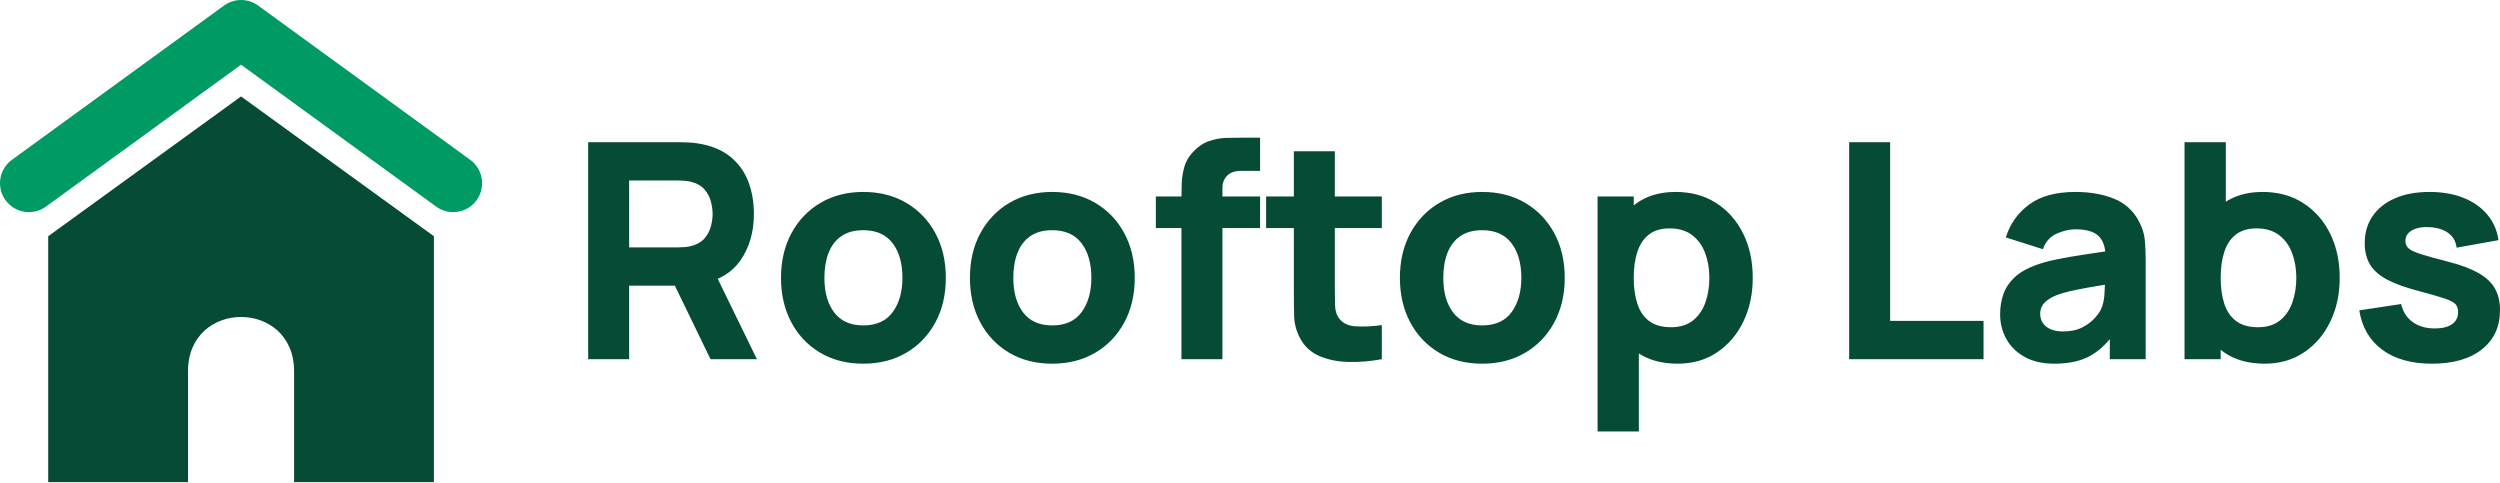
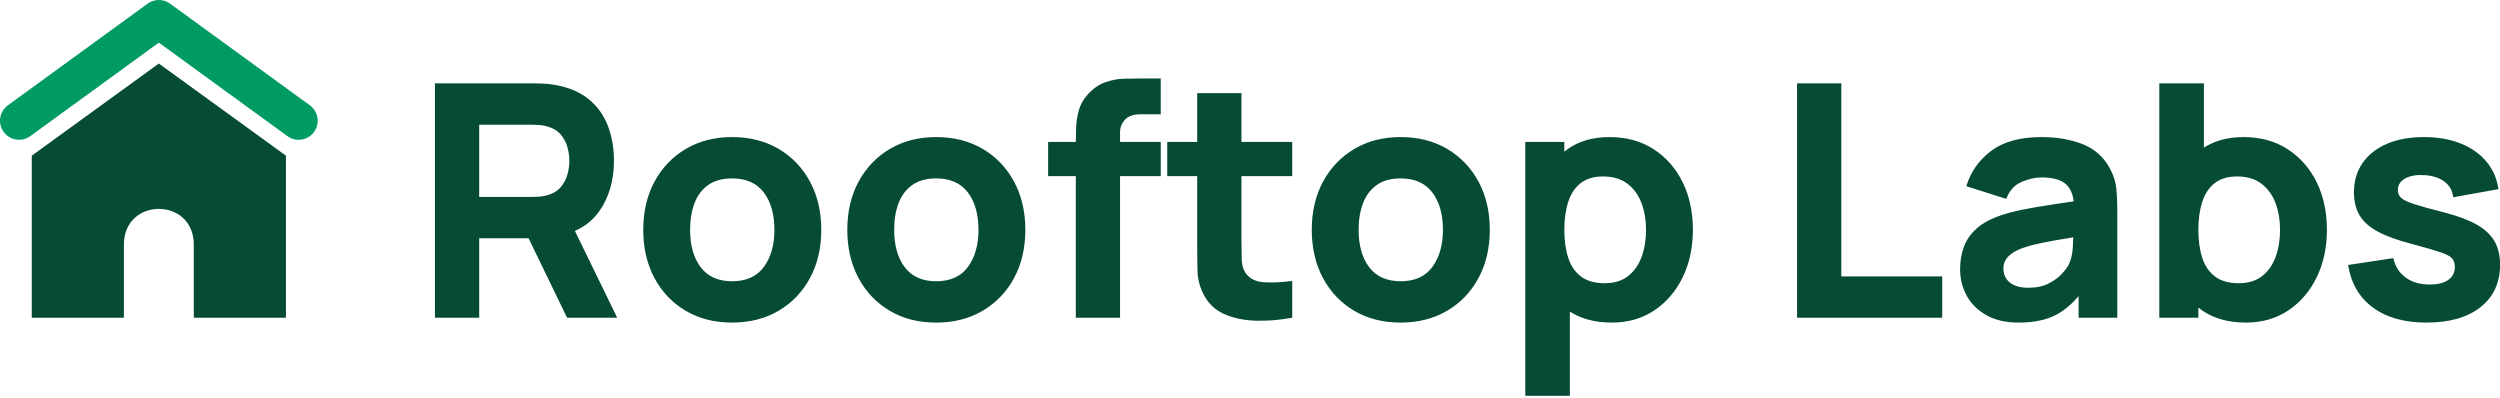
- <svg xmlns="http://www.w3.org/2000/svg" width="518.562" height="100" viewBox="0 0 518.562 100" role="img" aria-label="Rooftop Labs">
+ <svg xmlns="http://www.w3.org/2000/svg" width="786.9" height="125" viewBox="0 0 786.9 125" role="img" aria-label="Rooftop Labs">
  <path d="M10 49 L50 20 L90 49 L90 100 L61 100 L61 77 C61 62 39 62 39 77 L39 100 L10 100 Z" fill="#064B36" />
  <path d="M6 38 L50 6 L94 38" fill="none" stroke="#009B63" stroke-width="12" stroke-linejoin="round" stroke-linecap="round" />
-   <path transform="translate(122 29.5) scale(0.9375) translate(-119 -18.5)" d="M119 66.5 L119 18.5 L139.267 18.5 C139.733 18.5 140.361 18.517 141.15 18.55 C141.939 18.583 142.644 18.656 143.267 18.767 C146.133 19.211 148.483 20.156 150.317 21.6 C152.15 23.044 153.5 24.861 154.367 27.05 C155.233 29.239 155.667 31.678 155.667 34.367 C155.667 38.389 154.667 41.828 152.667 44.683 C150.667 47.539 147.533 49.3 143.267 49.967 L139.267 50.233 L128.067 50.233 L128.067 66.5 Z M146.067 66.5 L136.6 46.967 L145.933 45.167 L156.333 66.5 Z M128.067 41.767 L138.867 41.767 C139.333 41.767 139.844 41.744 140.4 41.7 C140.956 41.656 141.467 41.567 141.933 41.433 C143.156 41.1 144.1 40.539 144.767 39.75 C145.433 38.961 145.894 38.083 146.15 37.117 C146.406 36.15 146.533 35.233 146.533 34.367 C146.533 33.5 146.406 32.583 146.15 31.617 C145.894 30.65 145.433 29.772 144.767 28.983 C144.1 28.194 143.156 27.633 141.933 27.3 C141.467 27.167 140.956 27.078 140.4 27.033 C139.844 26.989 139.333 26.967 138.867 26.967 L128.067 26.967 Z M179.867 67.5 C176.244 67.5 173.067 66.689 170.333 65.067 C167.6 63.444 165.472 61.206 163.95 58.35 C162.428 55.494 161.667 52.211 161.667 48.5 C161.667 44.744 162.444 41.439 164 38.583 C165.556 35.728 167.7 33.5 170.433 31.9 C173.167 30.3 176.311 29.5 179.867 29.5 C183.489 29.5 186.672 30.311 189.417 31.933 C192.161 33.556 194.3 35.794 195.833 38.65 C197.367 41.506 198.133 44.789 198.133 48.5 C198.133 52.233 197.361 55.528 195.817 58.383 C194.272 61.239 192.128 63.472 189.383 65.083 C186.639 66.694 183.467 67.5 179.867 67.5 Z M179.867 59.033 C182.778 59.033 184.95 58.05 186.383 56.083 C187.817 54.117 188.533 51.589 188.533 48.5 C188.533 45.3 187.806 42.744 186.35 40.833 C184.894 38.922 182.733 37.967 179.867 37.967 C177.889 37.967 176.267 38.411 175 39.3 C173.733 40.189 172.794 41.422 172.183 43 C171.572 44.578 171.267 46.411 171.267 48.5 C171.267 51.722 171.994 54.283 173.45 56.183 C174.906 58.083 177.044 59.033 179.867 59.033 Z M221.667 67.5 C218.044 67.5 214.867 66.689 212.133 65.067 C209.4 63.444 207.272 61.206 205.75 58.35 C204.228 55.494 203.467 52.211 203.467 48.5 C203.467 44.744 204.244 41.439 205.8 38.583 C207.356 35.728 209.5 33.5 212.233 31.9 C214.967 30.3 218.111 29.5 221.667 29.5 C225.289 29.5 228.472 30.311 231.217 31.933 C233.961 33.556 236.1 35.794 237.633 38.65 C239.167 41.506 239.933 44.789 239.933 48.5 C239.933 52.233 239.161 55.528 237.617 58.383 C236.072 61.239 233.928 63.472 231.183 65.083 C228.439 66.694 225.267 67.5 221.667 67.5 Z M221.667 59.033 C224.578 59.033 226.75 58.05 228.183 56.083 C229.617 54.117 230.333 51.589 230.333 48.5 C230.333 45.3 229.606 42.744 228.15 40.833 C226.694 38.922 224.533 37.967 221.667 37.967 C219.689 37.967 218.067 38.411 216.8 39.3 C215.533 40.189 214.594 41.422 213.983 43 C213.372 44.578 213.067 46.411 213.067 48.5 C213.067 51.722 213.794 54.283 215.25 56.183 C216.706 58.083 218.844 59.033 221.667 59.033 Z M250.267 66.5 L250.267 30.633 C250.267 29.722 250.289 28.689 250.333 27.533 C250.378 26.378 250.561 25.211 250.883 24.033 C251.206 22.856 251.8 21.789 252.667 20.833 C253.778 19.589 254.983 18.739 256.283 18.283 C257.583 17.828 258.844 17.583 260.067 17.55 C261.289 17.517 262.333 17.5 263.2 17.5 L267.667 17.5 L267.667 24.833 L263.533 24.833 C262.111 24.833 261.056 25.194 260.367 25.917 C259.678 26.639 259.333 27.5 259.333 28.5 L259.333 66.5 Z M244.6 37.5 L244.6 30.5 L267.667 30.5 L267.667 37.5 Z M294.6 66.5 C292.111 66.967 289.672 67.172 287.283 67.117 C284.894 67.061 282.761 66.639 280.883 65.85 C279.006 65.061 277.578 63.789 276.6 62.033 C275.711 60.389 275.244 58.717 275.2 57.017 C275.156 55.317 275.133 53.389 275.133 51.233 L275.133 20.5 L284.2 20.5 L284.2 50.7 C284.2 52.1 284.217 53.361 284.25 54.483 C284.283 55.606 284.511 56.5 284.933 57.167 C285.733 58.433 287.011 59.122 288.767 59.233 C290.522 59.344 292.467 59.256 294.6 58.967 Z M269 37.5 L269 30.5 L294.6 30.5 L294.6 37.5 Z M316.8 67.5 C313.178 67.5 310 66.689 307.267 65.067 C304.533 63.444 302.406 61.206 300.883 58.35 C299.361 55.494 298.6 52.211 298.6 48.5 C298.6 44.744 299.378 41.439 300.933 38.583 C302.489 35.728 304.633 33.5 307.367 31.9 C310.1 30.3 313.244 29.5 316.8 29.5 C320.422 29.5 323.606 30.311 326.35 31.933 C329.094 33.556 331.233 35.794 332.767 38.65 C334.3 41.506 335.067 44.789 335.067 48.5 C335.067 52.233 334.294 55.528 332.75 58.383 C331.206 61.239 329.061 63.472 326.317 65.083 C323.572 66.694 320.4 67.5 316.8 67.5 Z M316.8 59.033 C319.711 59.033 321.883 58.05 323.317 56.083 C324.75 54.117 325.467 51.589 325.467 48.5 C325.467 45.3 324.739 42.744 323.283 40.833 C321.828 38.922 319.667 37.967 316.8 37.967 C314.822 37.967 313.2 38.411 311.933 39.3 C310.667 40.189 309.728 41.422 309.117 43 C308.506 44.578 308.2 46.411 308.2 48.5 C308.2 51.722 308.928 54.283 310.383 56.183 C311.839 58.083 313.978 59.033 316.8 59.033 Z M360.067 67.5 C356.489 67.5 353.5 66.667 351.1 65 C348.7 63.333 346.894 61.067 345.683 58.2 C344.472 55.333 343.867 52.1 343.867 48.5 C343.867 44.9 344.467 41.667 345.667 38.8 C346.867 35.933 348.633 33.667 350.967 32 C353.3 30.333 356.178 29.5 359.6 29.5 C363.044 29.5 366.044 30.322 368.6 31.967 C371.156 33.611 373.139 35.861 374.55 38.717 C375.961 41.572 376.667 44.833 376.667 48.5 C376.667 52.1 375.972 55.333 374.583 58.2 C373.194 61.067 371.256 63.333 368.767 65 C366.278 66.667 363.378 67.5 360.067 67.5 Z M342.333 82.5 L342.333 30.5 L350.333 30.5 L350.333 55.167 L351.467 55.167 L351.467 82.5 Z M358.6 59.433 C360.556 59.433 362.156 58.944 363.4 57.967 C364.644 56.989 365.567 55.672 366.167 54.017 C366.767 52.361 367.067 50.522 367.067 48.5 C367.067 46.5 366.756 44.672 366.133 43.017 C365.511 41.361 364.55 40.039 363.25 39.05 C361.95 38.061 360.289 37.567 358.267 37.567 C356.378 37.567 354.85 38.022 353.683 38.933 C352.517 39.844 351.667 41.122 351.133 42.767 C350.6 44.411 350.333 46.322 350.333 48.5 C350.333 50.678 350.6 52.589 351.133 54.233 C351.667 55.878 352.539 57.156 353.75 58.067 C354.961 58.978 356.578 59.433 358.6 59.433 Z M398 66.5 L398 18.5 L407.067 18.5 L407.067 58.033 L427.733 58.033 L427.733 66.5 Z M443.4 67.5 C440.822 67.5 438.639 67.006 436.85 66.017 C435.061 65.028 433.706 63.706 432.783 62.05 C431.861 60.394 431.4 58.567 431.4 56.567 C431.4 54.9 431.656 53.378 432.167 52 C432.678 50.622 433.506 49.406 434.65 48.35 C435.794 47.294 437.333 46.411 439.267 45.7 C440.6 45.211 442.189 44.778 444.033 44.4 C445.878 44.022 447.967 43.661 450.3 43.317 C452.633 42.972 455.2 42.589 458 42.167 L454.733 43.967 C454.733 41.833 454.222 40.267 453.2 39.267 C452.178 38.267 450.467 37.767 448.067 37.767 C446.733 37.767 445.344 38.089 443.9 38.733 C442.456 39.378 441.444 40.522 440.867 42.167 L432.667 39.567 C433.578 36.589 435.289 34.167 437.8 32.3 C440.311 30.433 443.733 29.5 448.067 29.5 C451.244 29.5 454.067 29.989 456.533 30.967 C459 31.944 460.867 33.633 462.133 36.033 C462.844 37.367 463.267 38.7 463.4 40.033 C463.533 41.367 463.6 42.856 463.6 44.5 L463.6 66.5 L455.667 66.5 L455.667 59.1 L456.8 60.633 C455.044 63.056 453.15 64.806 451.117 65.883 C449.083 66.961 446.511 67.5 443.4 67.5 Z M445.333 60.367 C447 60.367 448.406 60.072 449.55 59.483 C450.694 58.894 451.606 58.222 452.283 57.467 C452.961 56.711 453.422 56.078 453.667 55.567 C454.133 54.589 454.406 53.45 454.483 52.15 C454.561 50.85 454.6 49.767 454.6 48.9 L457.267 49.567 C454.578 50.011 452.4 50.383 450.733 50.683 C449.067 50.983 447.722 51.256 446.7 51.5 C445.678 51.744 444.778 52.011 444 52.3 C443.111 52.656 442.394 53.039 441.85 53.45 C441.306 53.861 440.906 54.311 440.65 54.8 C440.394 55.289 440.267 55.833 440.267 56.433 C440.267 57.256 440.472 57.961 440.883 58.55 C441.294 59.139 441.878 59.589 442.633 59.9 C443.389 60.211 444.289 60.367 445.333 60.367 Z M489.933 67.5 C486.356 67.5 483.367 66.667 480.967 65 C478.567 63.333 476.761 61.067 475.55 58.2 C474.339 55.333 473.733 52.1 473.733 48.5 C473.733 44.9 474.333 41.667 475.533 38.8 C476.733 35.933 478.5 33.667 480.833 32 C483.167 30.333 486.044 29.5 489.467 29.5 C492.911 29.5 495.911 30.322 498.467 31.967 C501.022 33.611 503.006 35.861 504.417 38.717 C505.828 41.572 506.533 44.833 506.533 48.5 C506.533 52.1 505.839 55.333 504.45 58.2 C503.061 61.067 501.122 63.333 498.633 65 C496.144 66.667 493.244 67.5 489.933 67.5 Z M472.2 66.5 L472.2 18.5 L481.333 18.5 L481.333 41.833 L480.2 41.833 L480.2 66.5 Z M488.467 59.433 C490.422 59.433 492.022 58.944 493.267 57.967 C494.511 56.989 495.433 55.672 496.033 54.017 C496.633 52.361 496.933 50.522 496.933 48.5 C496.933 46.5 496.622 44.672 496 43.017 C495.378 41.361 494.417 40.039 493.117 39.05 C491.817 38.061 490.156 37.567 488.133 37.567 C486.244 37.567 484.717 38.022 483.55 38.933 C482.383 39.844 481.533 41.122 481 42.767 C480.467 44.411 480.2 46.322 480.2 48.5 C480.2 50.678 480.467 52.589 481 54.233 C481.533 55.878 482.406 57.156 483.617 58.067 C484.828 58.978 486.444 59.433 488.467 59.433 Z M526.933 67.5 C522.4 67.5 518.739 66.472 515.95 64.417 C513.161 62.361 511.467 59.456 510.867 55.7 L520.133 54.3 C520.511 55.989 521.35 57.311 522.65 58.267 C523.95 59.222 525.6 59.7 527.6 59.7 C529.244 59.7 530.511 59.383 531.4 58.75 C532.289 58.117 532.733 57.233 532.733 56.1 C532.733 55.389 532.556 54.817 532.2 54.383 C531.844 53.95 531.05 53.522 529.817 53.1 C528.583 52.678 526.667 52.122 524.067 51.433 C521.133 50.678 518.789 49.833 517.033 48.9 C515.278 47.967 514.011 46.85 513.233 45.55 C512.456 44.25 512.067 42.678 512.067 40.833 C512.067 38.522 512.656 36.517 513.833 34.817 C515.011 33.117 516.672 31.806 518.817 30.883 C520.961 29.961 523.489 29.5 526.4 29.5 C529.222 29.5 531.722 29.933 533.9 30.8 C536.078 31.667 537.839 32.9 539.183 34.5 C540.528 36.1 541.356 37.989 541.667 40.167 L532.4 41.833 C532.244 40.5 531.667 39.444 530.667 38.667 C529.667 37.889 528.311 37.433 526.6 37.3 C524.933 37.189 523.594 37.411 522.583 37.967 C521.572 38.522 521.067 39.322 521.067 40.367 C521.067 40.989 521.283 41.511 521.717 41.933 C522.15 42.356 523.05 42.789 524.417 43.233 C525.783 43.678 527.867 44.256 530.667 44.967 C533.4 45.678 535.594 46.506 537.25 47.45 C538.906 48.394 540.111 49.528 540.867 50.85 C541.622 52.172 542 53.767 542 55.633 C542 59.322 540.667 62.222 538 64.333 C535.333 66.444 531.644 67.5 526.933 67.5 Z" fill="#064B36" />
+   <path transform="translate(136.9 26.24) scale(1.5367) translate(-119 -18.5)" d="M119 66.5 L119 18.5 L139.267 18.5 C139.733 18.5 140.361 18.517 141.15 18.55 C141.939 18.583 142.644 18.656 143.267 18.767 C146.133 19.211 148.483 20.156 150.317 21.6 C152.15 23.044 153.5 24.861 154.367 27.05 C155.233 29.239 155.667 31.678 155.667 34.367 C155.667 38.389 154.667 41.828 152.667 44.683 C150.667 47.539 147.533 49.3 143.267 49.967 L139.267 50.233 L128.067 50.233 L128.067 66.5 Z M146.067 66.5 L136.6 46.967 L145.933 45.167 L156.333 66.5 Z M128.067 41.767 L138.867 41.767 C139.333 41.767 139.844 41.744 140.4 41.7 C140.956 41.656 141.467 41.567 141.933 41.433 C143.156 41.1 144.1 40.539 144.767 39.75 C145.433 38.961 145.894 38.083 146.15 37.117 C146.406 36.15 146.533 35.233 146.533 34.367 C146.533 33.5 146.406 32.583 146.15 31.617 C145.894 30.65 145.433 29.772 144.767 28.983 C144.1 28.194 143.156 27.633 141.933 27.3 C141.467 27.167 140.956 27.078 140.4 27.033 C139.844 26.989 139.333 26.967 138.867 26.967 L128.067 26.967 Z M179.867 67.5 C176.244 67.5 173.067 66.689 170.333 65.067 C167.6 63.444 165.472 61.206 163.95 58.35 C162.428 55.494 161.667 52.211 161.667 48.5 C161.667 44.744 162.444 41.439 164 38.583 C165.556 35.728 167.7 33.5 170.433 31.9 C173.167 30.3 176.311 29.5 179.867 29.5 C183.489 29.5 186.672 30.311 189.417 31.933 C192.161 33.556 194.3 35.794 195.833 38.65 C197.367 41.506 198.133 44.789 198.133 48.5 C198.133 52.233 197.361 55.528 195.817 58.383 C194.272 61.239 192.128 63.472 189.383 65.083 C186.639 66.694 183.467 67.5 179.867 67.5 Z M179.867 59.033 C182.778 59.033 184.95 58.05 186.383 56.083 C187.817 54.117 188.533 51.589 188.533 48.5 C188.533 45.3 187.806 42.744 186.35 40.833 C184.894 38.922 182.733 37.967 179.867 37.967 C177.889 37.967 176.267 38.411 175 39.3 C173.733 40.189 172.794 41.422 172.183 43 C171.572 44.578 171.267 46.411 171.267 48.5 C171.267 51.722 171.994 54.283 173.45 56.183 C174.906 58.083 177.044 59.033 179.867 59.033 Z M221.667 67.5 C218.044 67.5 214.867 66.689 212.133 65.067 C209.4 63.444 207.272 61.206 205.75 58.35 C204.228 55.494 203.467 52.211 203.467 48.5 C203.467 44.744 204.244 41.439 205.8 38.583 C207.356 35.728 209.5 33.5 212.233 31.9 C214.967 30.3 218.111 29.5 221.667 29.5 C225.289 29.5 228.472 30.311 231.217 31.933 C233.961 33.556 236.1 35.794 237.633 38.65 C239.167 41.506 239.933 44.789 239.933 48.5 C239.933 52.233 239.161 55.528 237.617 58.383 C236.072 61.239 233.928 63.472 231.183 65.083 C228.439 66.694 225.267 67.5 221.667 67.5 Z M221.667 59.033 C224.578 59.033 226.75 58.05 228.183 56.083 C229.617 54.117 230.333 51.589 230.333 48.5 C230.333 45.3 229.606 42.744 228.15 40.833 C226.694 38.922 224.533 37.967 221.667 37.967 C219.689 37.967 218.067 38.411 216.8 39.3 C215.533 40.189 214.594 41.422 213.983 43 C213.372 44.578 213.067 46.411 213.067 48.5 C213.067 51.722 213.794 54.283 215.25 56.183 C216.706 58.083 218.844 59.033 221.667 59.033 Z M250.267 66.5 L250.267 30.633 C250.267 29.722 250.289 28.689 250.333 27.533 C250.378 26.378 250.561 25.211 250.883 24.033 C251.206 22.856 251.8 21.789 252.667 20.833 C253.778 19.589 254.983 18.739 256.283 18.283 C257.583 17.828 258.844 17.583 260.067 17.55 C261.289 17.517 262.333 17.5 263.2 17.5 L267.667 17.5 L267.667 24.833 L263.533 24.833 C262.111 24.833 261.056 25.194 260.367 25.917 C259.678 26.639 259.333 27.5 259.333 28.5 L259.333 66.5 Z M244.6 37.5 L244.6 30.5 L267.667 30.5 L267.667 37.5 Z M294.6 66.5 C292.111 66.967 289.672 67.172 287.283 67.117 C284.894 67.061 282.761 66.639 280.883 65.85 C279.006 65.061 277.578 63.789 276.6 62.033 C275.711 60.389 275.244 58.717 275.2 57.017 C275.156 55.317 275.133 53.389 275.133 51.233 L275.133 20.5 L284.2 20.5 L284.2 50.7 C284.2 52.1 284.217 53.361 284.25 54.483 C284.283 55.606 284.511 56.5 284.933 57.167 C285.733 58.433 287.011 59.122 288.767 59.233 C290.522 59.344 292.467 59.256 294.6 58.967 Z M269 37.5 L269 30.5 L294.6 30.5 L294.6 37.5 Z M316.8 67.5 C313.178 67.5 310 66.689 307.267 65.067 C304.533 63.444 302.406 61.206 300.883 58.35 C299.361 55.494 298.6 52.211 298.6 48.5 C298.6 44.744 299.378 41.439 300.933 38.583 C302.489 35.728 304.633 33.5 307.367 31.9 C310.1 30.3 313.244 29.5 316.8 29.5 C320.422 29.5 323.606 30.311 326.35 31.933 C329.094 33.556 331.233 35.794 332.767 38.65 C334.3 41.506 335.067 44.789 335.067 48.5 C335.067 52.233 334.294 55.528 332.75 58.383 C331.206 61.239 329.061 63.472 326.317 65.083 C323.572 66.694 320.4 67.5 316.8 67.5 Z M316.8 59.033 C319.711 59.033 321.883 58.05 323.317 56.083 C324.75 54.117 325.467 51.589 325.467 48.5 C325.467 45.3 324.739 42.744 323.283 40.833 C321.828 38.922 319.667 37.967 316.8 37.967 C314.822 37.967 313.2 38.411 311.933 39.3 C310.667 40.189 309.728 41.422 309.117 43 C308.506 44.578 308.2 46.411 308.2 48.5 C308.2 51.722 308.928 54.283 310.383 56.183 C311.839 58.083 313.978 59.033 316.8 59.033 Z M360.067 67.5 C356.489 67.5 353.5 66.667 351.1 65 C348.7 63.333 346.894 61.067 345.683 58.2 C344.472 55.333 343.867 52.1 343.867 48.5 C343.867 44.9 344.467 41.667 345.667 38.8 C346.867 35.933 348.633 33.667 350.967 32 C353.3 30.333 356.178 29.5 359.6 29.5 C363.044 29.5 366.044 30.322 368.6 31.967 C371.156 33.611 373.139 35.861 374.55 38.717 C375.961 41.572 376.667 44.833 376.667 48.5 C376.667 52.1 375.972 55.333 374.583 58.2 C373.194 61.067 371.256 63.333 368.767 65 C366.278 66.667 363.378 67.5 360.067 67.5 Z M342.333 82.5 L342.333 30.5 L350.333 30.5 L350.333 55.167 L351.467 55.167 L351.467 82.5 Z M358.6 59.433 C360.556 59.433 362.156 58.944 363.4 57.967 C364.644 56.989 365.567 55.672 366.167 54.017 C366.767 52.361 367.067 50.522 367.067 48.5 C367.067 46.5 366.756 44.672 366.133 43.017 C365.511 41.361 364.55 40.039 363.25 39.05 C361.95 38.061 360.289 37.567 358.267 37.567 C356.378 37.567 354.85 38.022 353.683 38.933 C352.517 39.844 351.667 41.122 351.133 42.767 C350.6 44.411 350.333 46.322 350.333 48.5 C350.333 50.678 350.6 52.589 351.133 54.233 C351.667 55.878 352.539 57.156 353.75 58.067 C354.961 58.978 356.578 59.433 358.6 59.433 Z M398 66.5 L398 18.5 L407.067 18.5 L407.067 58.033 L427.733 58.033 L427.733 66.5 Z M443.4 67.5 C440.822 67.5 438.639 67.006 436.85 66.017 C435.061 65.028 433.706 63.706 432.783 62.05 C431.861 60.394 431.4 58.567 431.4 56.567 C431.4 54.9 431.656 53.378 432.167 52 C432.678 50.622 433.506 49.406 434.65 48.35 C435.794 47.294 437.333 46.411 439.267 45.7 C440.6 45.211 442.189 44.778 444.033 44.4 C445.878 44.022 447.967 43.661 450.3 43.317 C452.633 42.972 455.2 42.589 458 42.167 L454.733 43.967 C454.733 41.833 454.222 40.267 453.2 39.267 C452.178 38.267 450.467 37.767 448.067 37.767 C446.733 37.767 445.344 38.089 443.9 38.733 C442.456 39.378 441.444 40.522 440.867 42.167 L432.667 39.567 C433.578 36.589 435.289 34.167 437.8 32.3 C440.311 30.433 443.733 29.5 448.067 29.5 C451.244 29.5 454.067 29.989 456.533 30.967 C459 31.944 460.867 33.633 462.133 36.033 C462.844 37.367 463.267 38.7 463.4 40.033 C463.533 41.367 463.6 42.856 463.6 44.5 L463.6 66.5 L455.667 66.5 L455.667 59.1 L456.8 60.633 C455.044 63.056 453.15 64.806 451.117 65.883 C449.083 66.961 446.511 67.5 443.4 67.5 Z M445.333 60.367 C447 60.367 448.406 60.072 449.55 59.483 C450.694 58.894 451.606 58.222 452.283 57.467 C452.961 56.711 453.422 56.078 453.667 55.567 C454.133 54.589 454.406 53.45 454.483 52.15 C454.561 50.85 454.6 49.767 454.6 48.9 L457.267 49.567 C454.578 50.011 452.4 50.383 450.733 50.683 C449.067 50.983 447.722 51.256 446.7 51.5 C445.678 51.744 444.778 52.011 444 52.3 C443.111 52.656 442.394 53.039 441.85 53.45 C441.306 53.861 440.906 54.311 440.65 54.8 C440.394 55.289 440.267 55.833 440.267 56.433 C440.267 57.256 440.472 57.961 440.883 58.55 C441.294 59.139 441.878 59.589 442.633 59.9 C443.389 60.211 444.289 60.367 445.333 60.367 Z M489.933 67.5 C486.356 67.5 483.367 66.667 480.967 65 C478.567 63.333 476.761 61.067 475.55 58.2 C474.339 55.333 473.733 52.1 473.733 48.5 C473.733 44.9 474.333 41.667 475.533 38.8 C476.733 35.933 478.5 33.667 480.833 32 C483.167 30.333 486.044 29.5 489.467 29.5 C492.911 29.5 495.911 30.322 498.467 31.967 C501.022 33.611 503.006 35.861 504.417 38.717 C505.828 41.572 506.533 44.833 506.533 48.5 C506.533 52.1 505.839 55.333 504.45 58.2 C503.061 61.067 501.122 63.333 498.633 65 C496.144 66.667 493.244 67.5 489.933 67.5 Z M472.2 66.5 L472.2 18.5 L481.333 18.5 L481.333 41.833 L480.2 41.833 L480.2 66.5 Z M488.467 59.433 C490.422 59.433 492.022 58.944 493.267 57.967 C494.511 56.989 495.433 55.672 496.033 54.017 C496.633 52.361 496.933 50.522 496.933 48.5 C496.933 46.5 496.622 44.672 496 43.017 C495.378 41.361 494.417 40.039 493.117 39.05 C491.817 38.061 490.156 37.567 488.133 37.567 C486.244 37.567 484.717 38.022 483.55 38.933 C482.383 39.844 481.533 41.122 481 42.767 C480.467 44.411 480.2 46.322 480.2 48.5 C480.2 50.678 480.467 52.589 481 54.233 C481.533 55.878 482.406 57.156 483.617 58.067 C484.828 58.978 486.444 59.433 488.467 59.433 Z M526.933 67.5 C522.4 67.5 518.739 66.472 515.95 64.417 C513.161 62.361 511.467 59.456 510.867 55.7 L520.133 54.3 C520.511 55.989 521.35 57.311 522.65 58.267 C523.95 59.222 525.6 59.7 527.6 59.7 C529.244 59.7 530.511 59.383 531.4 58.75 C532.289 58.117 532.733 57.233 532.733 56.1 C532.733 55.389 532.556 54.817 532.2 54.383 C531.844 53.95 531.05 53.522 529.817 53.1 C528.583 52.678 526.667 52.122 524.067 51.433 C521.133 50.678 518.789 49.833 517.033 48.9 C515.278 47.967 514.011 46.85 513.233 45.55 C512.456 44.25 512.067 42.678 512.067 40.833 C512.067 38.522 512.656 36.517 513.833 34.817 C515.011 33.117 516.672 31.806 518.817 30.883 C520.961 29.961 523.489 29.5 526.4 29.5 C529.222 29.5 531.722 29.933 533.9 30.8 C536.078 31.667 537.839 32.9 539.183 34.5 C540.528 36.1 541.356 37.989 541.667 40.167 L532.4 41.833 C532.244 40.5 531.667 39.444 530.667 38.667 C529.667 37.889 528.311 37.433 526.6 37.3 C524.933 37.189 523.594 37.411 522.583 37.967 C521.572 38.522 521.067 39.322 521.067 40.367 C521.067 40.989 521.283 41.511 521.717 41.933 C522.15 42.356 523.05 42.789 524.417 43.233 C525.783 43.678 527.867 44.256 530.667 44.967 C533.4 45.678 535.594 46.506 537.25 47.45 C538.906 48.394 540.111 49.528 540.867 50.85 C541.622 52.172 542 53.767 542 55.633 C542 59.322 540.667 62.222 538 64.333 C535.333 66.444 531.644 67.5 526.933 67.5 Z" fill="#064B36" />
</svg>
